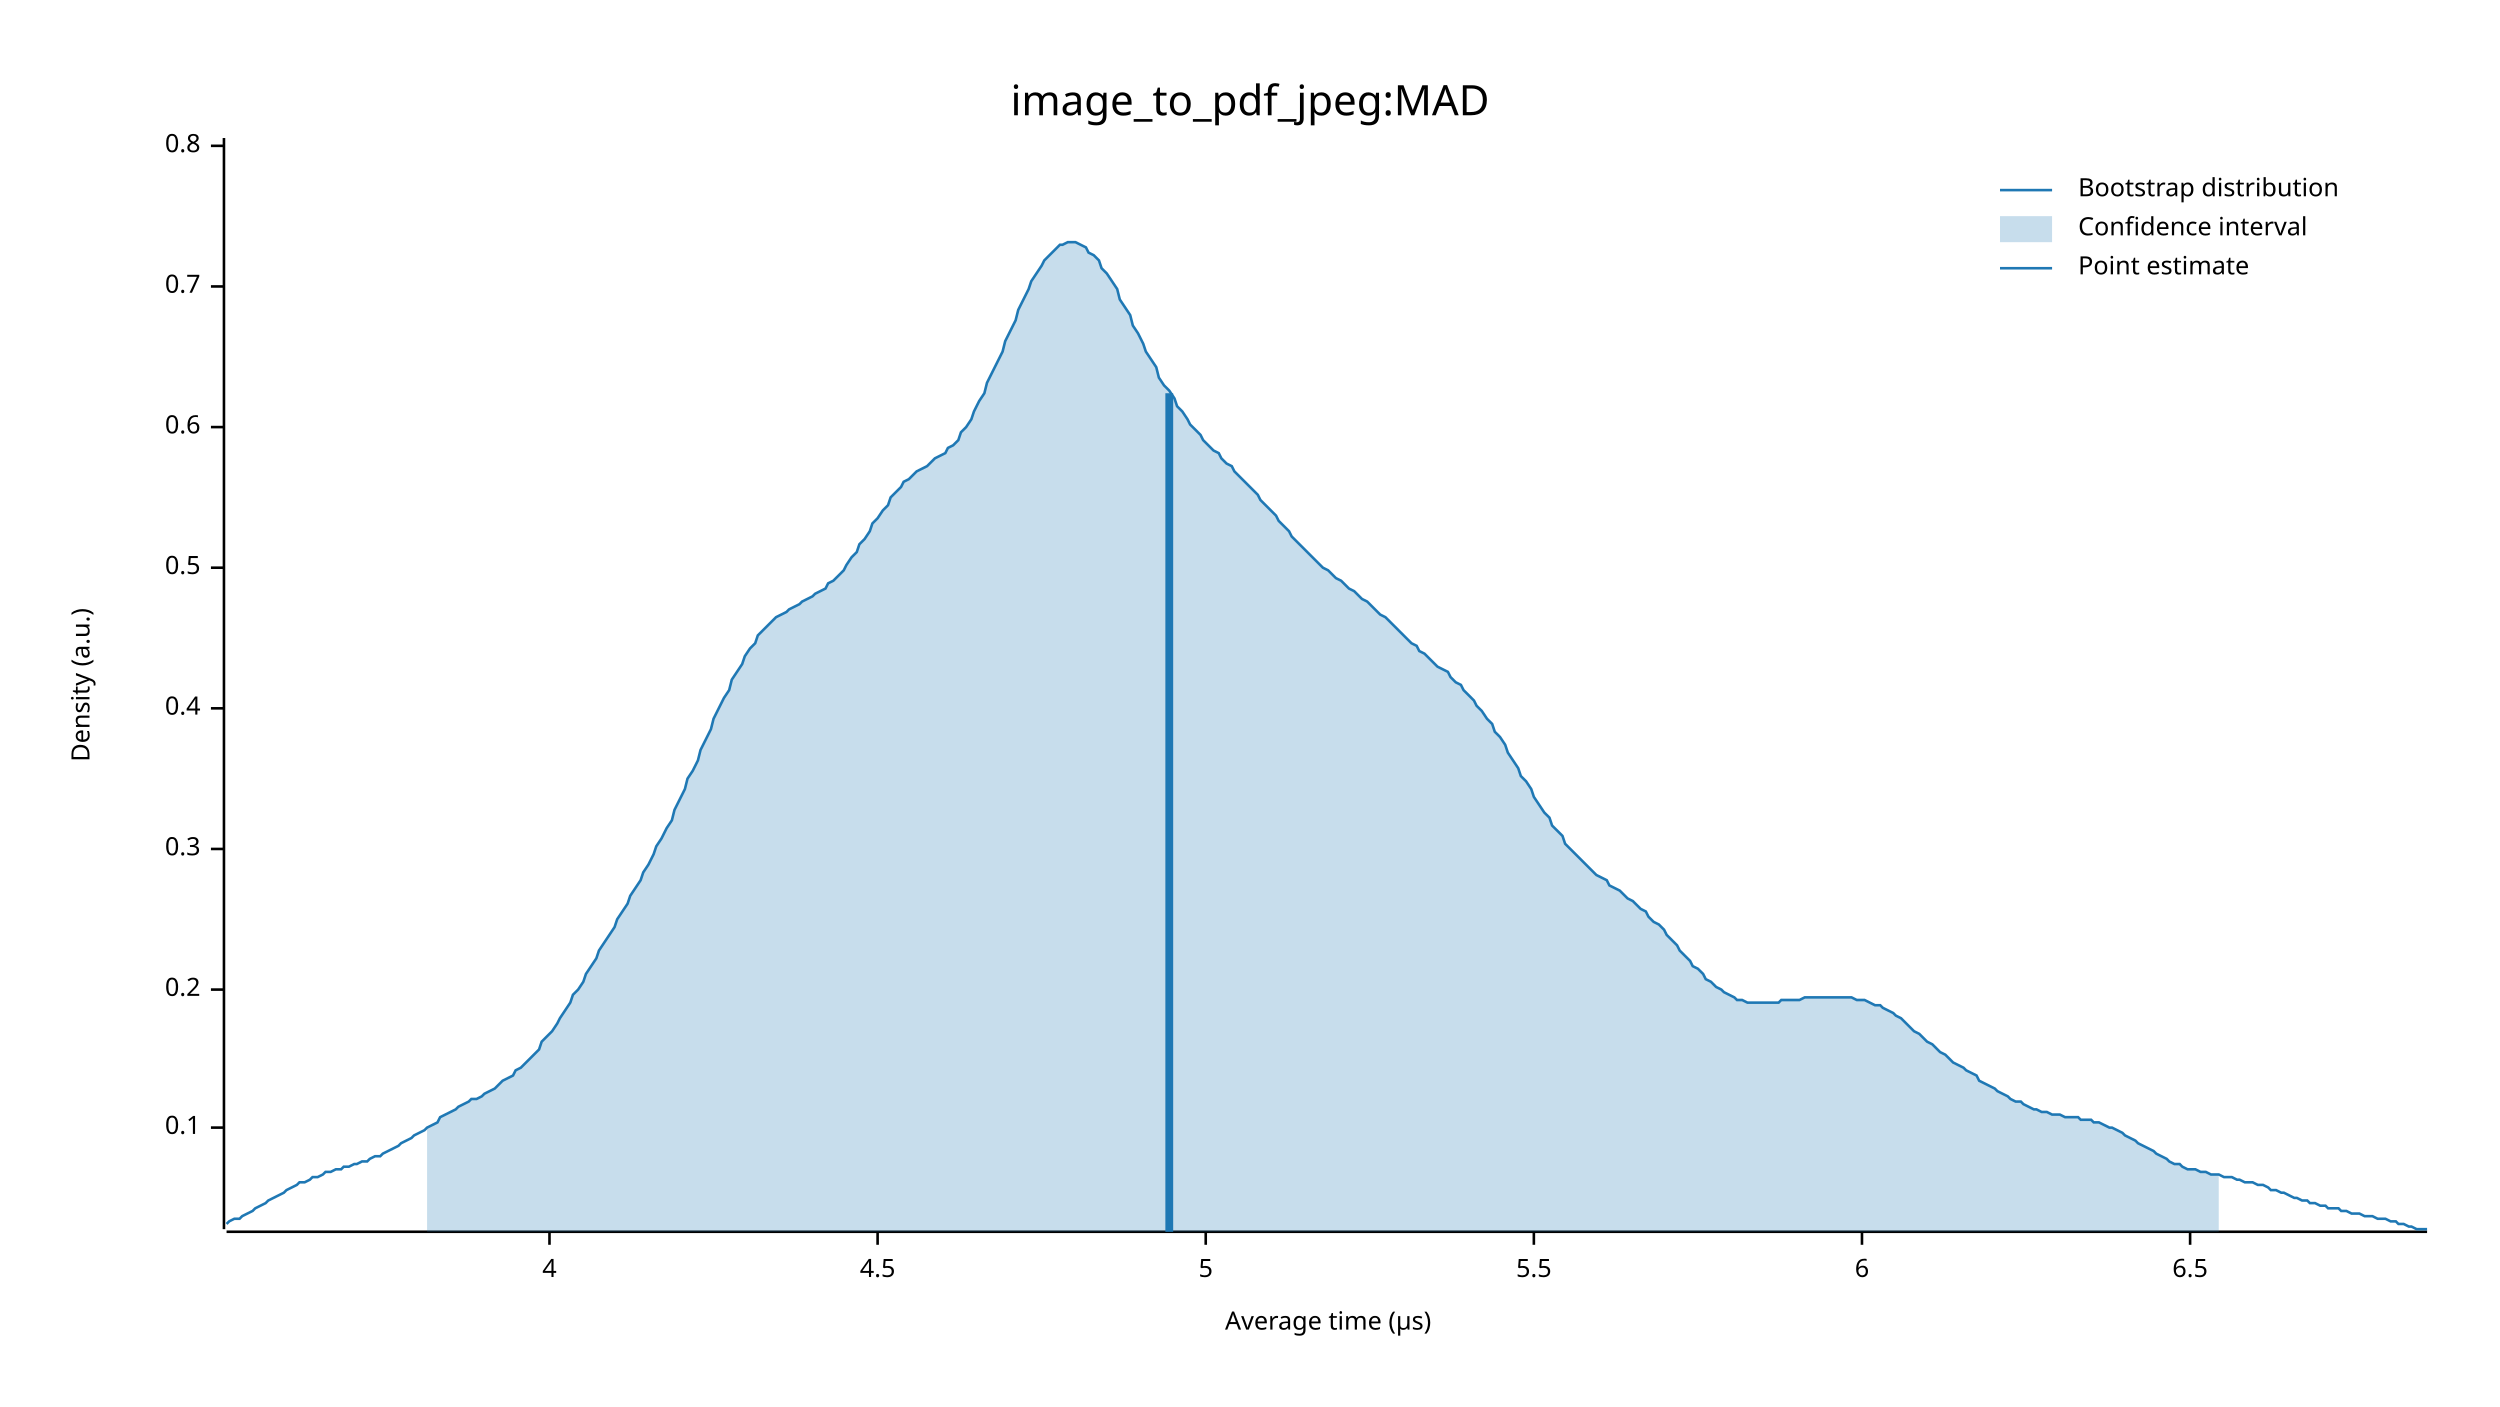
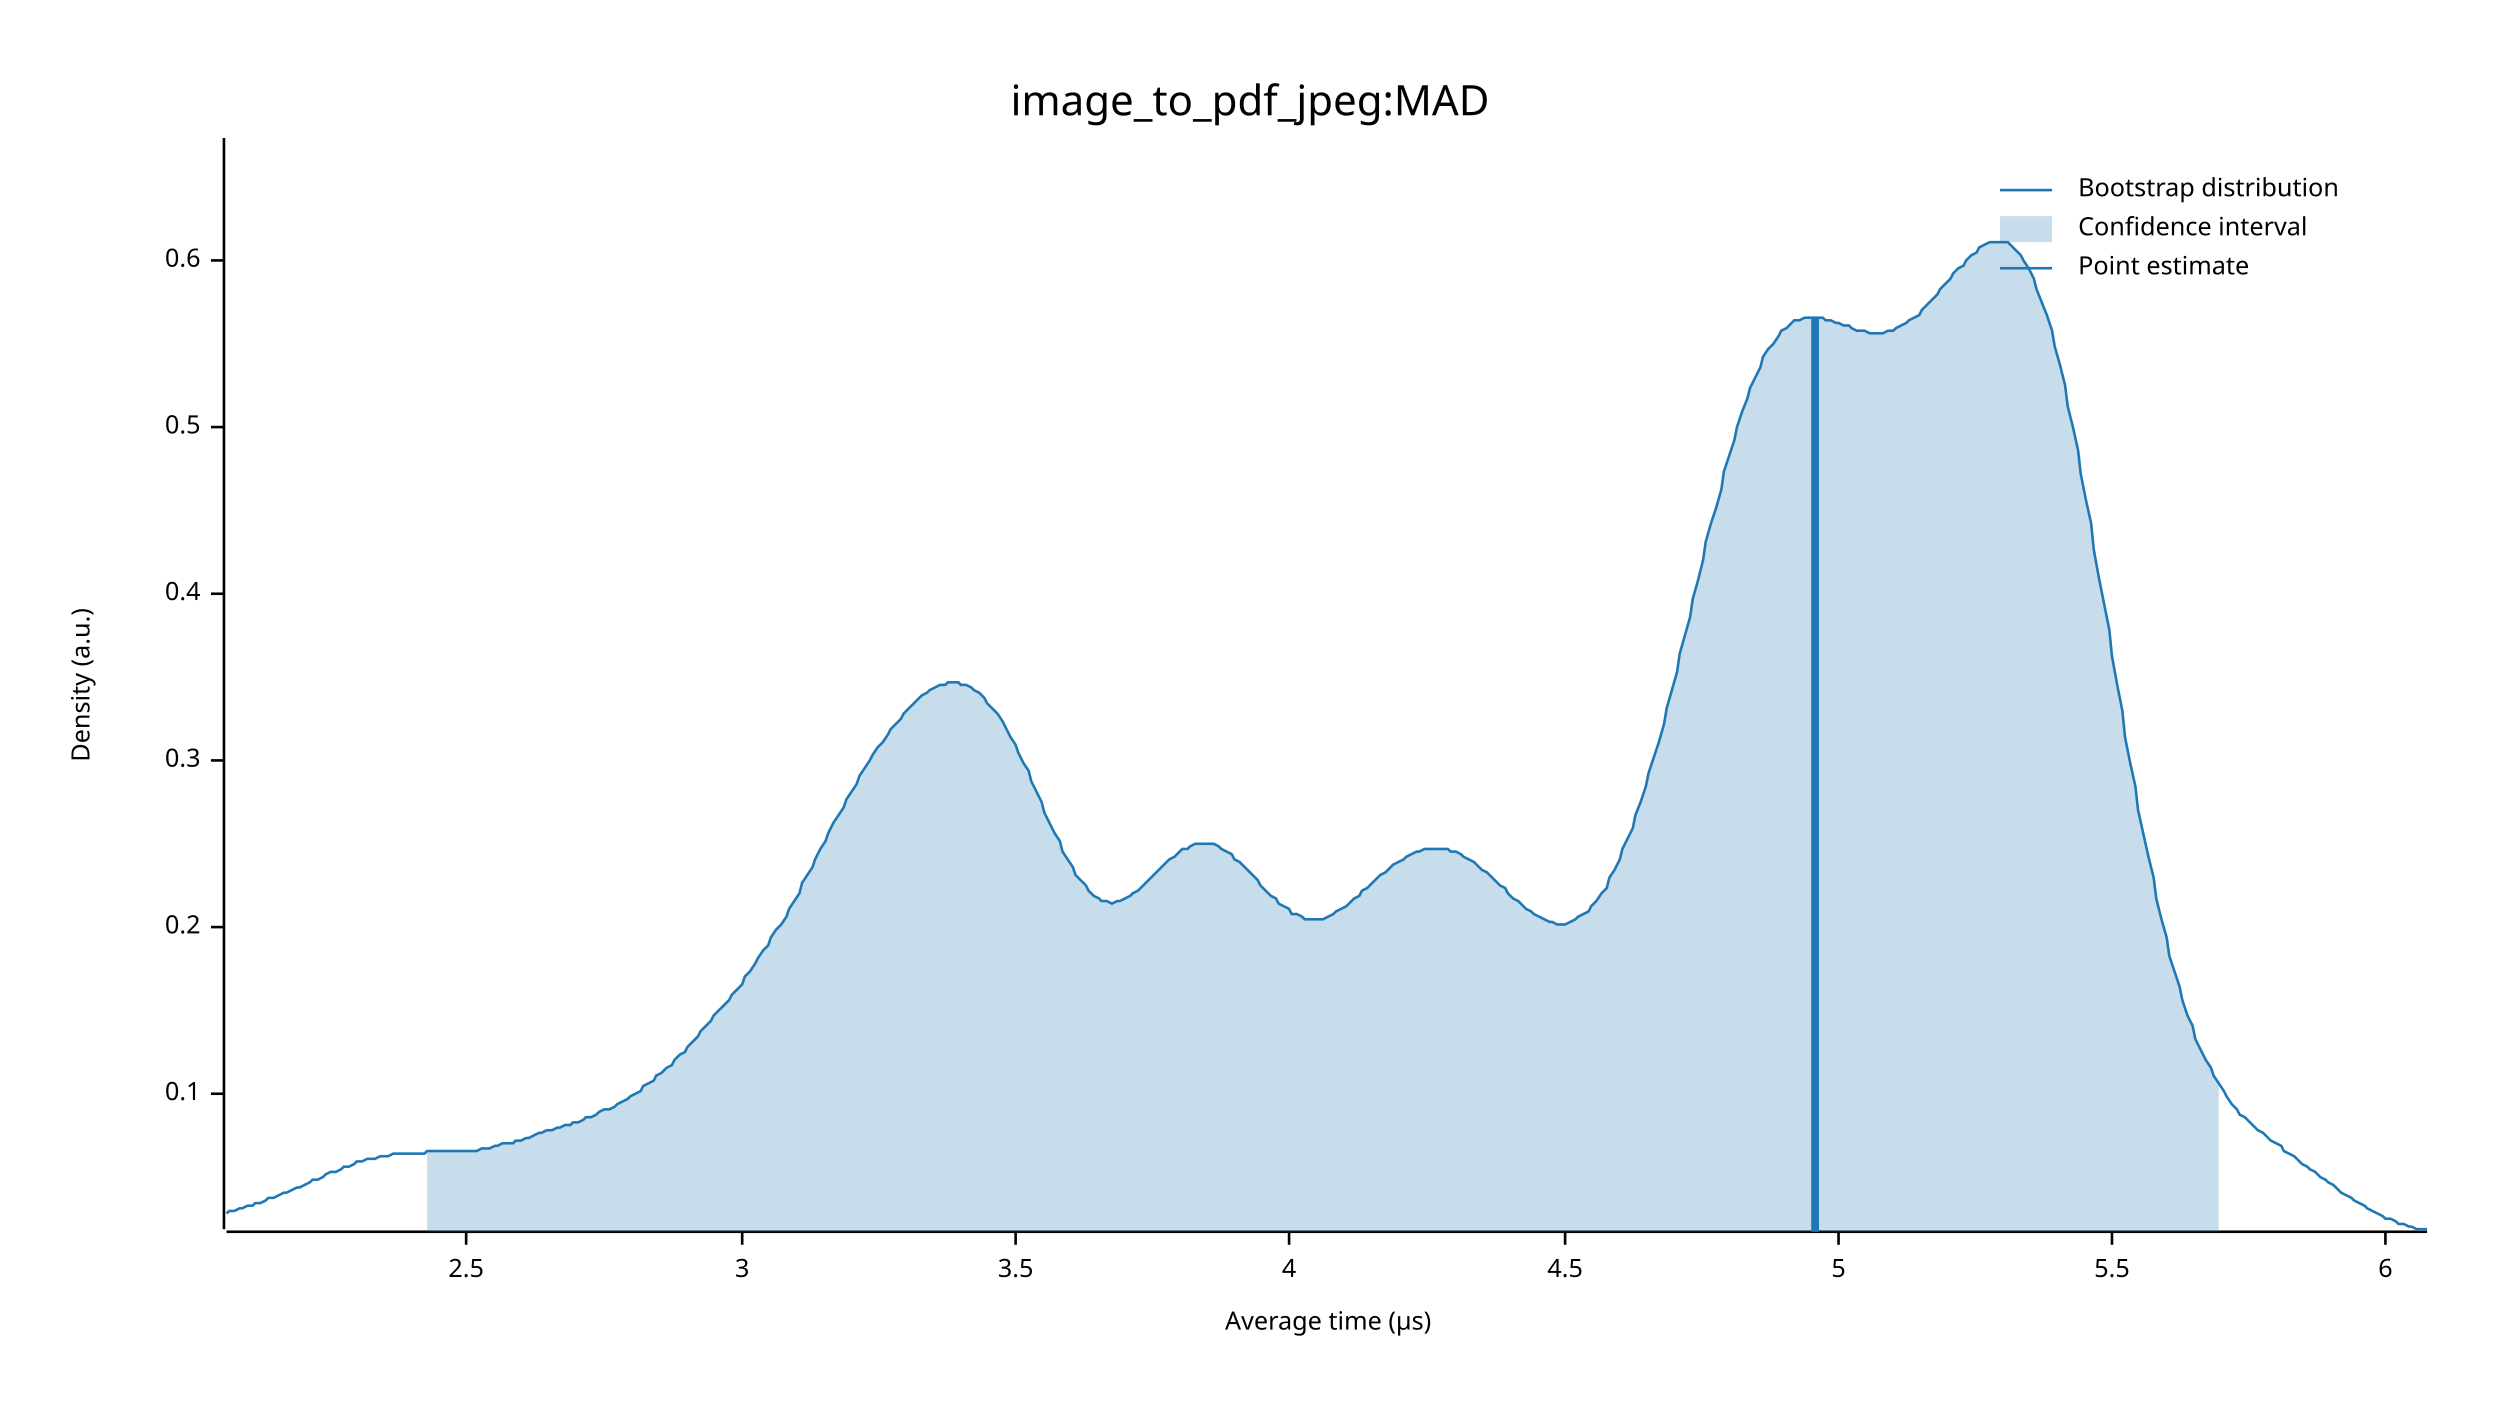
<svg xmlns="http://www.w3.org/2000/svg" width="960" height="540" viewBox="0 0 960 540">
  <text x="480" y="32" dy="0.76em" text-anchor="middle" font-family="sans-serif" font-size="16.129" opacity="1" fill="#000000">
image_to_pdf_jpeg:MAD
</text>
  <text x="27" y="263" dy="0.76em" text-anchor="middle" font-family="sans-serif" font-size="9.677" opacity="1" fill="#000000" transform="rotate(270, 27, 263)">
Density (a.u.)
</text>
  <text x="510" y="513" dy="-0.5ex" text-anchor="middle" font-family="sans-serif" font-size="9.677" opacity="1" fill="#000000">
Average time (µs)
</text>
  <polyline fill="none" opacity="1" stroke="#000000" stroke-width="1" points="86,53 86,472 " />
-   <text x="77" y="433" dy="0.5ex" text-anchor="end" font-family="sans-serif" font-size="9.677" opacity="1" fill="#000000">
+   <text x="77" y="420" dy="0.5ex" text-anchor="end" font-family="sans-serif" font-size="9.677" opacity="1" fill="#000000">
0.1
</text>
-   <polyline fill="none" opacity="1" stroke="#000000" stroke-width="1" points="81,433 86,433 " />
-   <text x="77" y="380" dy="0.5ex" text-anchor="end" font-family="sans-serif" font-size="9.677" opacity="1" fill="#000000">
+   <polyline fill="none" opacity="1" stroke="#000000" stroke-width="1" points="81,420 86,420 " />
+   <text x="77" y="356" dy="0.5ex" text-anchor="end" font-family="sans-serif" font-size="9.677" opacity="1" fill="#000000">
0.2
</text>
-   <polyline fill="none" opacity="1" stroke="#000000" stroke-width="1" points="81,380 86,380 " />
-   <text x="77" y="326" dy="0.5ex" text-anchor="end" font-family="sans-serif" font-size="9.677" opacity="1" fill="#000000">
+   <polyline fill="none" opacity="1" stroke="#000000" stroke-width="1" points="81,356 86,356 " />
+   <text x="77" y="292" dy="0.5ex" text-anchor="end" font-family="sans-serif" font-size="9.677" opacity="1" fill="#000000">
0.3
</text>
-   <polyline fill="none" opacity="1" stroke="#000000" stroke-width="1" points="81,326 86,326 " />
-   <text x="77" y="272" dy="0.5ex" text-anchor="end" font-family="sans-serif" font-size="9.677" opacity="1" fill="#000000">
+   <polyline fill="none" opacity="1" stroke="#000000" stroke-width="1" points="81,292 86,292 " />
+   <text x="77" y="228" dy="0.5ex" text-anchor="end" font-family="sans-serif" font-size="9.677" opacity="1" fill="#000000">
0.4
</text>
-   <polyline fill="none" opacity="1" stroke="#000000" stroke-width="1" points="81,272 86,272 " />
-   <text x="77" y="218" dy="0.5ex" text-anchor="end" font-family="sans-serif" font-size="9.677" opacity="1" fill="#000000">
+   <polyline fill="none" opacity="1" stroke="#000000" stroke-width="1" points="81,228 86,228 " />
+   <text x="77" y="164" dy="0.5ex" text-anchor="end" font-family="sans-serif" font-size="9.677" opacity="1" fill="#000000">
0.5
</text>
-   <polyline fill="none" opacity="1" stroke="#000000" stroke-width="1" points="81,218 86,218 " />
-   <text x="77" y="164" dy="0.5ex" text-anchor="end" font-family="sans-serif" font-size="9.677" opacity="1" fill="#000000">
+   <polyline fill="none" opacity="1" stroke="#000000" stroke-width="1" points="81,164 86,164 " />
+   <text x="77" y="100" dy="0.5ex" text-anchor="end" font-family="sans-serif" font-size="9.677" opacity="1" fill="#000000">
0.6
</text>
-   <polyline fill="none" opacity="1" stroke="#000000" stroke-width="1" points="81,164 86,164 " />
-   <text x="77" y="110" dy="0.5ex" text-anchor="end" font-family="sans-serif" font-size="9.677" opacity="1" fill="#000000">
- 0.7
+   <polyline fill="none" opacity="1" stroke="#000000" stroke-width="1" points="81,100 86,100 " />
+   <polyline fill="none" opacity="1" stroke="#000000" stroke-width="1" points="87,473 932,473 " />
+   <text x="179" y="483" dy="0.76em" text-anchor="middle" font-family="sans-serif" font-size="9.677" opacity="1" fill="#000000">
+ 2.5
</text>
-   <polyline fill="none" opacity="1" stroke="#000000" stroke-width="1" points="81,110 86,110 " />
-   <text x="77" y="56" dy="0.5ex" text-anchor="end" font-family="sans-serif" font-size="9.677" opacity="1" fill="#000000">
- 0.8
+   <polyline fill="none" opacity="1" stroke="#000000" stroke-width="1" points="179,473 179,478 " />
+   <text x="285" y="483" dy="0.76em" text-anchor="middle" font-family="sans-serif" font-size="9.677" opacity="1" fill="#000000">
+ 3
</text>
-   <polyline fill="none" opacity="1" stroke="#000000" stroke-width="1" points="81,56 86,56 " />
-   <polyline fill="none" opacity="1" stroke="#000000" stroke-width="1" points="87,473 932,473 " />
-   <text x="211" y="483" dy="0.76em" text-anchor="middle" font-family="sans-serif" font-size="9.677" opacity="1" fill="#000000">
+   <polyline fill="none" opacity="1" stroke="#000000" stroke-width="1" points="285,473 285,478 " />
+   <text x="390" y="483" dy="0.76em" text-anchor="middle" font-family="sans-serif" font-size="9.677" opacity="1" fill="#000000">
+ 3.5
+ </text>
+   <polyline fill="none" opacity="1" stroke="#000000" stroke-width="1" points="390,473 390,478 " />
+   <text x="495" y="483" dy="0.76em" text-anchor="middle" font-family="sans-serif" font-size="9.677" opacity="1" fill="#000000">
4
</text>
-   <polyline fill="none" opacity="1" stroke="#000000" stroke-width="1" points="211,473 211,478 " />
-   <text x="337" y="483" dy="0.76em" text-anchor="middle" font-family="sans-serif" font-size="9.677" opacity="1" fill="#000000">
+   <polyline fill="none" opacity="1" stroke="#000000" stroke-width="1" points="495,473 495,478 " />
+   <text x="601" y="483" dy="0.76em" text-anchor="middle" font-family="sans-serif" font-size="9.677" opacity="1" fill="#000000">
4.5
</text>
-   <polyline fill="none" opacity="1" stroke="#000000" stroke-width="1" points="337,473 337,478 " />
-   <text x="463" y="483" dy="0.76em" text-anchor="middle" font-family="sans-serif" font-size="9.677" opacity="1" fill="#000000">
+   <polyline fill="none" opacity="1" stroke="#000000" stroke-width="1" points="601,473 601,478 " />
+   <text x="706" y="483" dy="0.76em" text-anchor="middle" font-family="sans-serif" font-size="9.677" opacity="1" fill="#000000">
5
</text>
-   <polyline fill="none" opacity="1" stroke="#000000" stroke-width="1" points="463,473 463,478 " />
-   <text x="589" y="483" dy="0.76em" text-anchor="middle" font-family="sans-serif" font-size="9.677" opacity="1" fill="#000000">
+   <polyline fill="none" opacity="1" stroke="#000000" stroke-width="1" points="706,473 706,478 " />
+   <text x="811" y="483" dy="0.76em" text-anchor="middle" font-family="sans-serif" font-size="9.677" opacity="1" fill="#000000">
5.5
</text>
-   <polyline fill="none" opacity="1" stroke="#000000" stroke-width="1" points="589,473 589,478 " />
-   <text x="715" y="483" dy="0.76em" text-anchor="middle" font-family="sans-serif" font-size="9.677" opacity="1" fill="#000000">
+   <polyline fill="none" opacity="1" stroke="#000000" stroke-width="1" points="811,473 811,478 " />
+   <text x="916" y="483" dy="0.76em" text-anchor="middle" font-family="sans-serif" font-size="9.677" opacity="1" fill="#000000">
6
</text>
-   <polyline fill="none" opacity="1" stroke="#000000" stroke-width="1" points="715,473 715,478 " />
-   <text x="841" y="483" dy="0.76em" text-anchor="middle" font-family="sans-serif" font-size="9.677" opacity="1" fill="#000000">
- 6.5
- </text>
-   <polyline fill="none" opacity="1" stroke="#000000" stroke-width="1" points="841,473 841,478 " />
-   <polyline fill="none" opacity="1" stroke="#1F78B4" stroke-width="1" points="87,470 88,469 90,468 92,468 93,467 95,466 97,465 98,464 100,463 102,462 103,461 105,460 107,459 109,458 110,457 112,456 114,455 115,454 117,454 119,453 120,452 122,452 124,451 125,450 127,450 129,449 131,449 132,448 134,448 136,447 137,447 139,446 141,446 142,445 144,444 146,444 147,443 149,442 151,441 153,440 154,439 156,438 158,437 159,436 161,435 163,434 164,433 166,432 168,431 169,429 171,428 173,427 175,426 176,425 178,424 180,423 181,422 183,422 185,421 186,420 188,419 190,418 191,417 193,415 195,414 197,413 198,411 200,410 202,408 203,407 205,405 207,403 208,400 210,398 212,396 214,393 215,391 217,388 219,385 220,382 222,380 224,377 225,374 227,371 229,368 230,365 232,362 234,359 236,356 237,353 239,350 241,347 242,344 244,341 246,338 247,335 249,332 251,328 252,325 254,322 256,318 258,315 259,311 261,307 263,303 264,299 266,296 268,292 269,288 271,284 273,280 274,276 276,272 278,268 280,265 281,261 283,258 285,255 286,252 288,249 290,247 291,244 293,242 295,240 296,239 298,237 300,236 302,235 303,234 305,233 307,232 308,231 310,230 312,229 313,228 315,227 317,226 318,224 320,223 322,221 324,219 325,217 327,214 329,212 330,209 332,207 334,204 335,201 337,199 339,196 341,194 342,191 344,189 346,187 347,185 349,184 351,182 352,181 354,180 356,179 357,178 359,176 361,175 363,174 364,172 366,171 368,169 369,166 371,164 373,161 374,158 376,154 378,151 379,147 381,143 383,139 385,135 386,131 388,127 390,123 391,119 393,115 395,111 396,108 398,105 400,102 401,100 403,98 405,96 407,94 408,94 410,93 412,93 413,93 415,94 417,95 418,97 420,98 422,100 423,103 425,105 427,108 429,111 430,115 432,118 434,121 435,125 437,128 439,132 440,135 442,138 444,141 445,145 447,148 449,150 451,153 452,156 454,158 456,161 457,163 459,165 461,167 462,169 464,171 466,173 468,174 469,176 471,178 473,179 474,181 476,183 478,185 479,186 481,188 483,190 484,192 486,194 488,196 490,198 491,200 493,202 495,204 496,206 498,208 500,210 501,211 503,213 505,215 506,216 508,218 510,219 512,221 513,222 515,223 517,225 518,226 520,227 522,229 523,230 525,231 527,233 528,234 530,236 532,237 534,239 535,240 537,242 539,244 540,245 542,247 544,248 545,250 547,251 549,253 550,254 552,256 554,257 556,258 557,260 559,262 561,263 562,265 564,267 566,269 567,271 569,273 571,276 573,278 574,281 576,283 578,286 579,289 581,292 583,295 584,298 586,300 588,303 589,306 591,309 593,312 595,314 596,317 598,319 600,321 601,324 603,326 605,328 606,329 608,331 610,333 611,334 613,336 615,337 617,338 618,340 620,341 622,342 623,343 625,345 627,346 628,347 630,349 632,350 633,352 635,354 637,355 639,357 640,359 642,361 644,363 645,365 647,367 649,369 650,371 652,372 654,374 655,376 657,377 659,379 661,380 662,381 664,382 666,383 667,384 669,384 671,385 672,385 674,385 676,385 677,385 679,385 681,385 683,385 684,384 686,384 688,384 689,384 691,384 693,383 694,383 696,383 698,383 700,383 701,383 703,383 705,383 706,383 708,383 710,383 711,383 713,384 715,384 716,384 718,385 720,386 722,386 723,387 725,388 727,389 728,390 730,391 732,393 733,394 735,396 737,397 738,398 740,400 742,401 744,403 745,404 747,405 749,407 750,408 752,409 754,410 755,411 757,412 759,413 760,415 762,416 764,417 766,418 767,419 769,420 771,421 772,422 774,423 776,423 777,424 779,425 781,426 782,426 784,427 786,427 788,428 789,428 791,428 793,429 794,429 796,429 798,429 799,430 801,430 803,430 804,431 806,431 808,432 810,433 811,433 813,434 815,435 816,436 818,437 820,438 821,439 823,440 825,441 827,442 828,443 830,444 832,445 833,446 835,447 837,447 838,448 840,449 842,449 843,449 845,450 847,450 849,451 850,451 852,451 854,452 855,452 857,452 859,453 860,453 862,454 864,454 865,454 867,455 869,455 871,456 872,457 874,457 876,458 877,458 879,459 881,460 882,460 884,461 886,461 887,462 889,462 891,463 893,463 894,464 896,464 898,464 899,465 901,465 903,466 904,466 906,466 908,467 909,467 911,467 913,468 915,468 916,468 918,469 920,469 921,470 923,470 925,471 926,471 928,472 930,472 932,472 " />
-   <polygon opacity="0.25" fill="#1F78B4" points="164,433 166,432 168,431 169,429 171,428 173,427 175,426 176,425 178,424 180,423 181,422 183,422 185,421 186,420 188,419 190,418 191,417 193,415 195,414 197,413 198,411 200,410 202,408 203,407 205,405 207,403 208,400 210,398 212,396 214,393 215,391 217,388 219,385 220,382 222,380 224,377 225,374 227,371 229,368 230,365 232,362 234,359 236,356 237,353 239,350 241,347 242,344 244,341 246,338 247,335 249,332 251,328 252,325 254,322 256,318 258,315 259,311 261,307 263,303 264,299 266,296 268,292 269,288 271,284 273,280 274,276 276,272 278,268 280,265 281,261 283,258 285,255 286,252 288,249 290,247 291,244 293,242 295,240 296,239 298,237 300,236 302,235 303,234 305,233 307,232 308,231 310,230 312,229 313,228 315,227 317,226 318,224 320,223 322,221 324,219 325,217 327,214 329,212 330,209 332,207 334,204 335,201 337,199 339,196 341,194 342,191 344,189 346,187 347,185 349,184 351,182 352,181 354,180 356,179 357,178 359,176 361,175 363,174 364,172 366,171 368,169 369,166 371,164 373,161 374,158 376,154 378,151 379,147 381,143 383,139 385,135 386,131 388,127 390,123 391,119 393,115 395,111 396,108 398,105 400,102 401,100 403,98 405,96 407,94 408,94 410,93 412,93 413,93 415,94 417,95 418,97 420,98 422,100 423,103 425,105 427,108 429,111 430,115 432,118 434,121 435,125 437,128 439,132 440,135 442,138 444,141 445,145 447,148 449,150 451,153 452,156 454,158 456,161 457,163 459,165 461,167 462,169 464,171 466,173 468,174 469,176 471,178 473,179 474,181 476,183 478,185 479,186 481,188 483,190 484,192 486,194 488,196 490,198 491,200 493,202 495,204 496,206 498,208 500,210 501,211 503,213 505,215 506,216 508,218 510,219 512,221 513,222 515,223 517,225 518,226 520,227 522,229 523,230 525,231 527,233 528,234 530,236 532,237 534,239 535,240 537,242 539,244 540,245 542,247 544,248 545,250 547,251 549,253 550,254 552,256 554,257 556,258 557,260 559,262 561,263 562,265 564,267 566,269 567,271 569,273 571,276 573,278 574,281 576,283 578,286 579,289 581,292 583,295 584,298 586,300 588,303 589,306 591,309 593,312 595,314 596,317 598,319 600,321 601,324 603,326 605,328 606,329 608,331 610,333 611,334 613,336 615,337 617,338 618,340 620,341 622,342 623,343 625,345 627,346 628,347 630,349 632,350 633,352 635,354 637,355 639,357 640,359 642,361 644,363 645,365 647,367 649,369 650,371 652,372 654,374 655,376 657,377 659,379 661,380 662,381 664,382 666,383 667,384 669,384 671,385 672,385 674,385 676,385 677,385 679,385 681,385 683,385 684,384 686,384 688,384 689,384 691,384 693,383 694,383 696,383 698,383 700,383 701,383 703,383 705,383 706,383 708,383 710,383 711,383 713,384 715,384 716,384 718,385 720,386 722,386 723,387 725,388 727,389 728,390 730,391 732,393 733,394 735,396 737,397 738,398 740,400 742,401 744,403 745,404 747,405 749,407 750,408 752,409 754,410 755,411 757,412 759,413 760,415 762,416 764,417 766,418 767,419 769,420 771,421 772,422 774,423 776,423 777,424 779,425 781,426 782,426 784,427 786,427 788,428 789,428 791,428 793,429 794,429 796,429 798,429 799,430 801,430 803,430 804,431 806,431 808,432 810,433 811,433 813,434 815,435 816,436 818,437 820,438 821,439 823,440 825,441 827,442 828,443 830,444 832,445 833,446 835,447 837,447 838,448 840,449 842,449 843,449 845,450 847,450 849,451 850,451 852,451 852,473 164,473 " />
-   <polyline fill="none" opacity="1" stroke="#1F78B4" stroke-width="3" points="449,473 449,151 " />
+   <polyline fill="none" opacity="1" stroke="#000000" stroke-width="1" points="916,473 916,478 " />
+   <polyline fill="none" opacity="1" stroke="#1F78B4" stroke-width="1" points="87,466 88,465 90,465 92,464 93,464 95,463 97,463 98,462 100,462 102,461 103,460 105,460 107,459 109,458 110,458 112,457 114,456 115,456 117,455 119,454 120,453 122,453 124,452 125,451 127,450 129,450 131,449 132,448 134,448 136,447 137,446 139,446 141,445 142,445 144,445 146,444 147,444 149,444 151,443 153,443 154,443 156,443 158,443 159,443 161,443 163,443 164,442 166,442 168,442 169,442 171,442 173,442 175,442 176,442 178,442 180,442 181,442 183,442 185,441 186,441 188,441 190,440 191,440 193,439 195,439 197,439 198,438 200,438 202,437 203,437 205,436 207,435 208,435 210,434 212,434 214,433 215,433 217,432 219,432 220,431 222,431 224,430 225,429 227,429 229,428 230,427 232,426 234,426 236,425 237,424 239,423 241,422 242,421 244,420 246,419 247,417 249,416 251,415 252,413 254,412 256,410 258,409 259,407 261,405 263,404 264,402 266,400 268,398 269,396 271,394 273,392 274,390 276,388 278,386 280,384 281,382 283,380 285,378 286,375 288,373 290,370 291,368 293,365 295,363 296,360 298,357 300,355 302,352 303,349 305,346 307,343 308,339 310,336 312,333 313,330 315,326 317,323 318,320 320,316 322,313 324,310 325,307 327,304 329,301 330,298 332,295 334,292 335,290 337,287 339,285 341,282 342,280 344,278 346,276 347,274 349,272 351,270 352,269 354,267 356,266 357,265 359,264 361,263 363,263 364,262 366,262 368,262 369,263 371,263 373,264 374,265 376,266 378,268 379,270 381,272 383,274 385,277 386,279 388,283 390,286 391,289 393,293 395,296 396,300 398,304 400,308 401,312 403,316 405,320 407,323 408,327 410,330 412,333 413,336 415,338 417,340 418,342 420,344 422,345 423,346 425,346 427,347 429,346 430,346 432,345 434,344 435,343 437,342 439,340 440,339 442,337 444,335 445,334 447,332 449,330 451,329 452,328 454,326 456,326 457,325 459,324 461,324 462,324 464,324 466,324 468,325 469,326 471,327 473,328 474,330 476,331 478,333 479,334 481,336 483,338 484,340 486,342 488,344 490,345 491,347 493,348 495,349 496,351 498,351 500,352 501,353 503,353 505,353 506,353 508,353 510,352 512,351 513,350 515,349 517,348 518,347 520,345 522,344 523,342 525,341 527,339 528,338 530,336 532,335 534,333 535,332 537,331 539,330 540,329 542,328 544,327 545,327 547,326 549,326 550,326 552,326 554,326 556,326 557,327 559,327 561,328 562,329 564,330 566,331 567,332 569,334 571,335 573,337 574,338 576,340 578,341 579,343 581,345 583,346 584,347 586,349 588,350 589,351 591,352 593,353 595,354 596,354 598,355 600,355 601,355 603,354 605,353 606,352 608,351 610,350 611,348 613,346 615,343 617,341 618,337 620,334 622,330 623,326 625,322 627,318 628,313 630,308 632,302 633,297 635,291 637,285 639,278 640,272 642,265 644,258 645,251 647,244 649,237 650,230 652,223 654,215 655,208 657,201 659,195 661,188 662,181 664,175 666,169 667,164 669,158 671,153 672,149 674,145 676,141 677,137 679,134 681,132 683,129 684,127 686,126 688,124 689,123 691,123 693,122 694,122 696,122 698,122 700,122 701,123 703,123 705,124 706,124 708,125 710,125 711,126 713,127 715,127 716,127 718,128 720,128 722,128 723,128 725,127 727,127 728,126 730,125 732,124 733,123 735,122 737,121 738,119 740,117 742,115 744,113 745,111 747,109 749,107 750,105 752,103 754,102 755,100 757,98 759,97 760,95 762,94 764,93 766,93 767,93 769,93 771,93 772,94 774,96 776,98 777,100 779,103 781,107 782,111 784,116 786,121 788,127 789,133 791,140 793,148 794,156 796,164 798,173 799,182 801,192 803,201 804,211 806,222 808,232 810,242 811,252 813,263 815,273 816,283 818,293 820,302 821,311 823,320 825,329 827,337 828,345 830,353 832,360 833,367 835,373 837,379 838,384 840,390 842,394 843,399 845,403 847,407 849,410 850,413 852,416 854,419 855,421 857,424 859,426 860,428 862,429 864,431 865,432 867,434 869,435 871,437 872,438 874,439 876,440 877,442 879,443 881,444 882,445 884,447 886,448 887,449 889,450 891,452 893,453 894,454 896,455 898,457 899,458 901,459 903,460 904,461 906,462 908,463 909,464 911,465 913,466 915,467 916,468 918,468 920,469 921,470 923,470 925,471 926,471 928,472 930,472 932,472 " />
+   <polygon opacity="0.25" fill="#1F78B4" points="164,442 166,442 168,442 169,442 171,442 173,442 175,442 176,442 178,442 180,442 181,442 183,442 185,441 186,441 188,441 190,440 191,440 193,439 195,439 197,439 198,438 200,438 202,437 203,437 205,436 207,435 208,435 210,434 212,434 214,433 215,433 217,432 219,432 220,431 222,431 224,430 225,429 227,429 229,428 230,427 232,426 234,426 236,425 237,424 239,423 241,422 242,421 244,420 246,419 247,417 249,416 251,415 252,413 254,412 256,410 258,409 259,407 261,405 263,404 264,402 266,400 268,398 269,396 271,394 273,392 274,390 276,388 278,386 280,384 281,382 283,380 285,378 286,375 288,373 290,370 291,368 293,365 295,363 296,360 298,357 300,355 302,352 303,349 305,346 307,343 308,339 310,336 312,333 313,330 315,326 317,323 318,320 320,316 322,313 324,310 325,307 327,304 329,301 330,298 332,295 334,292 335,290 337,287 339,285 341,282 342,280 344,278 346,276 347,274 349,272 351,270 352,269 354,267 356,266 357,265 359,264 361,263 363,263 364,262 366,262 368,262 369,263 371,263 373,264 374,265 376,266 378,268 379,270 381,272 383,274 385,277 386,279 388,283 390,286 391,289 393,293 395,296 396,300 398,304 400,308 401,312 403,316 405,320 407,323 408,327 410,330 412,333 413,336 415,338 417,340 418,342 420,344 422,345 423,346 425,346 427,347 429,346 430,346 432,345 434,344 435,343 437,342 439,340 440,339 442,337 444,335 445,334 447,332 449,330 451,329 452,328 454,326 456,326 457,325 459,324 461,324 462,324 464,324 466,324 468,325 469,326 471,327 473,328 474,330 476,331 478,333 479,334 481,336 483,338 484,340 486,342 488,344 490,345 491,347 493,348 495,349 496,351 498,351 500,352 501,353 503,353 505,353 506,353 508,353 510,352 512,351 513,350 515,349 517,348 518,347 520,345 522,344 523,342 525,341 527,339 528,338 530,336 532,335 534,333 535,332 537,331 539,330 540,329 542,328 544,327 545,327 547,326 549,326 550,326 552,326 554,326 556,326 557,327 559,327 561,328 562,329 564,330 566,331 567,332 569,334 571,335 573,337 574,338 576,340 578,341 579,343 581,345 583,346 584,347 586,349 588,350 589,351 591,352 593,353 595,354 596,354 598,355 600,355 601,355 603,354 605,353 606,352 608,351 610,350 611,348 613,346 615,343 617,341 618,337 620,334 622,330 623,326 625,322 627,318 628,313 630,308 632,302 633,297 635,291 637,285 639,278 640,272 642,265 644,258 645,251 647,244 649,237 650,230 652,223 654,215 655,208 657,201 659,195 661,188 662,181 664,175 666,169 667,164 669,158 671,153 672,149 674,145 676,141 677,137 679,134 681,132 683,129 684,127 686,126 688,124 689,123 691,123 693,122 694,122 696,122 698,122 700,122 701,123 703,123 705,124 706,124 708,125 710,125 711,126 713,127 715,127 716,127 718,128 720,128 722,128 723,128 725,127 727,127 728,126 730,125 732,124 733,123 735,122 737,121 738,119 740,117 742,115 744,113 745,111 747,109 749,107 750,105 752,103 754,102 755,100 757,98 759,97 760,95 762,94 764,93 766,93 767,93 769,93 771,93 772,94 774,96 776,98 777,100 779,103 781,107 782,111 784,116 786,121 788,127 789,133 791,140 793,148 794,156 796,164 798,173 799,182 801,192 803,201 804,211 806,222 808,232 810,242 811,252 813,263 815,273 816,283 818,293 820,302 821,311 823,320 825,329 827,337 828,345 830,353 832,360 833,367 835,373 837,379 838,384 840,390 842,394 843,399 845,403 847,407 849,410 850,413 852,416 852,473 164,473 " />
+   <polyline fill="none" opacity="1" stroke="#1F78B4" stroke-width="3" points="697,473 697,122 " />
  <text x="798" y="68" dy="0.76em" text-anchor="start" font-family="sans-serif" font-size="9.677" opacity="1" fill="#000000">
Bootstrap distribution
</text>
  <text x="798" y="83" dy="0.76em" text-anchor="start" font-family="sans-serif" font-size="9.677" opacity="1" fill="#000000">
Confidence interval
</text>
  <text x="798" y="98" dy="0.76em" text-anchor="start" font-family="sans-serif" font-size="9.677" opacity="1" fill="#000000">
Point estimate
</text>
  <polyline fill="none" opacity="1" stroke="#1F78B4" stroke-width="1" points="768,73 788,73 " />
  <rect x="768" y="83" width="20" height="10" opacity="0.25" fill="#1F78B4" stroke="none" />
  <polyline fill="none" opacity="1" stroke="#1F78B4" stroke-width="1" points="768,103 788,103 " />
</svg>
